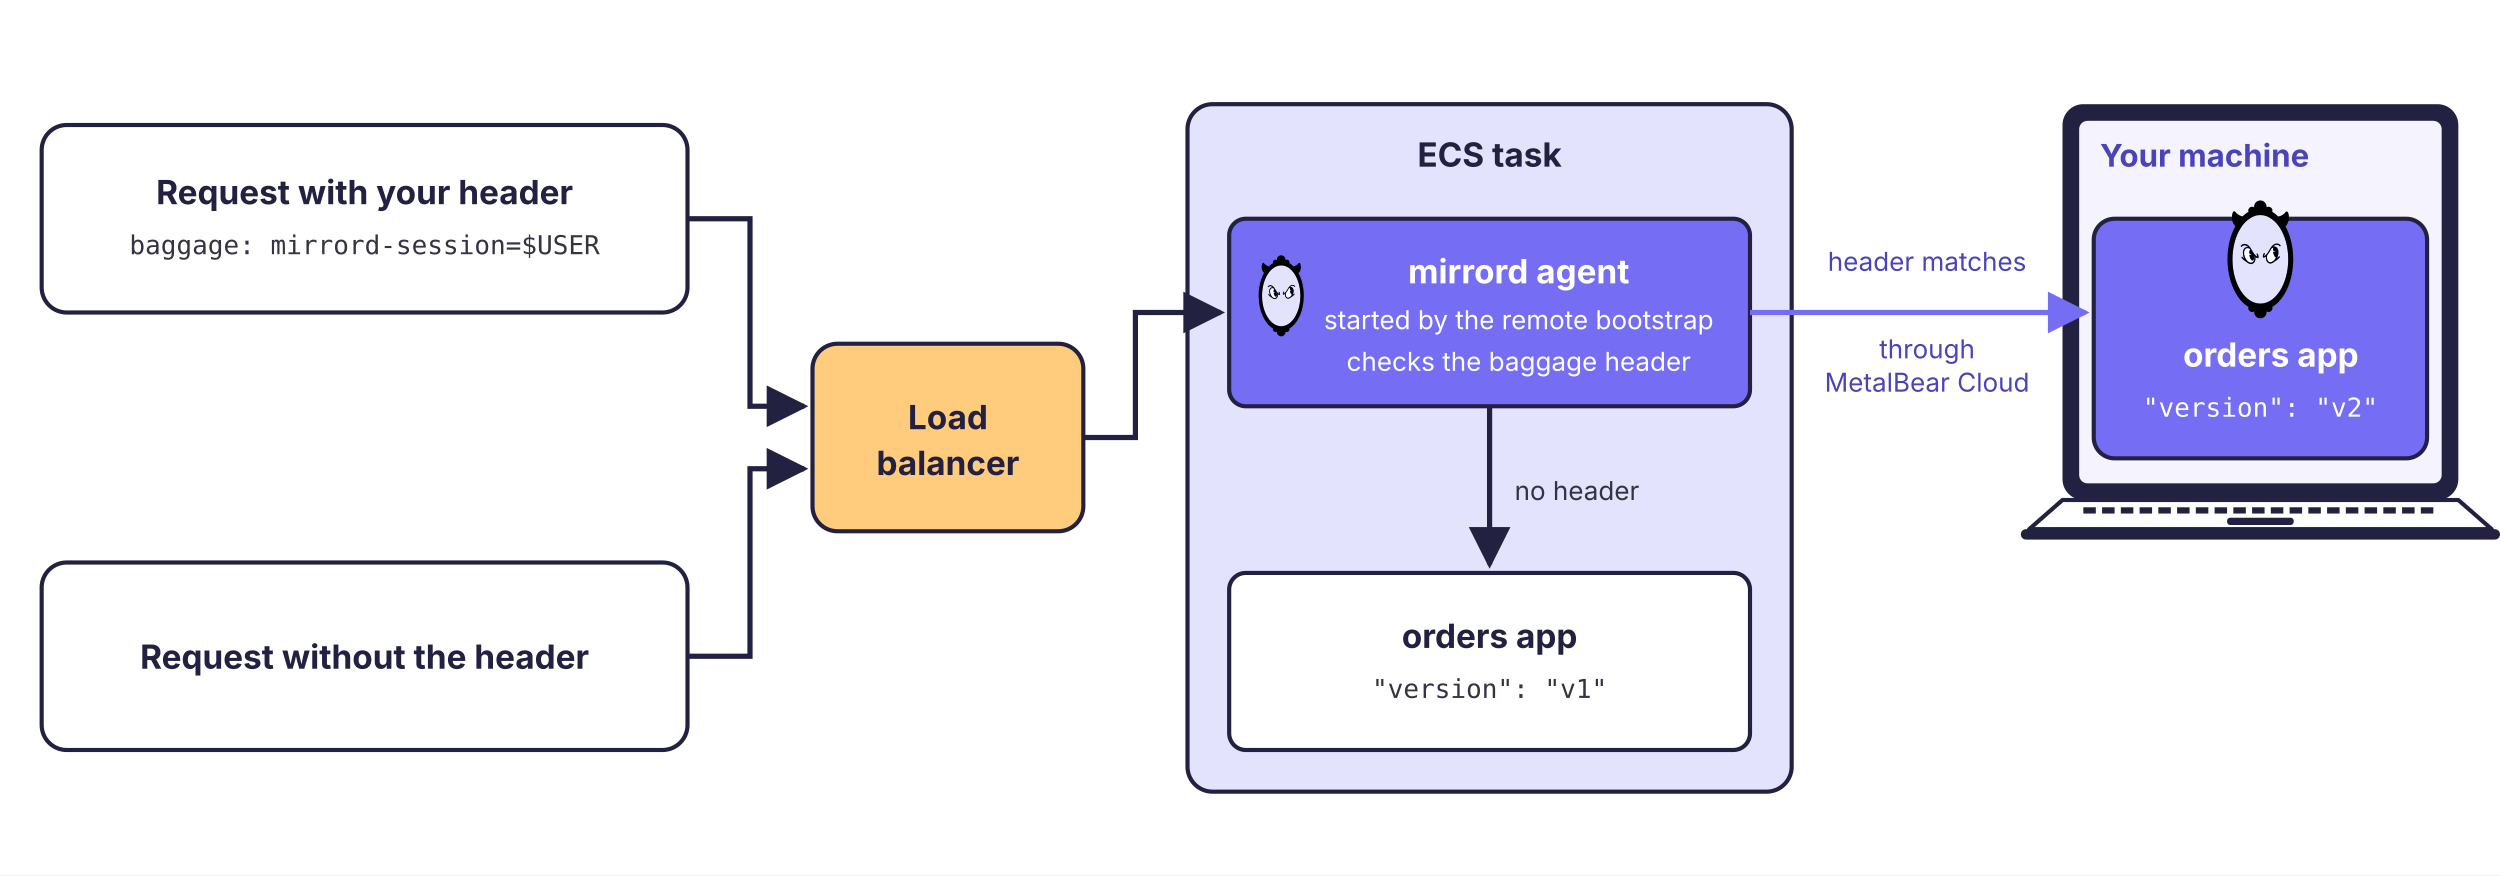
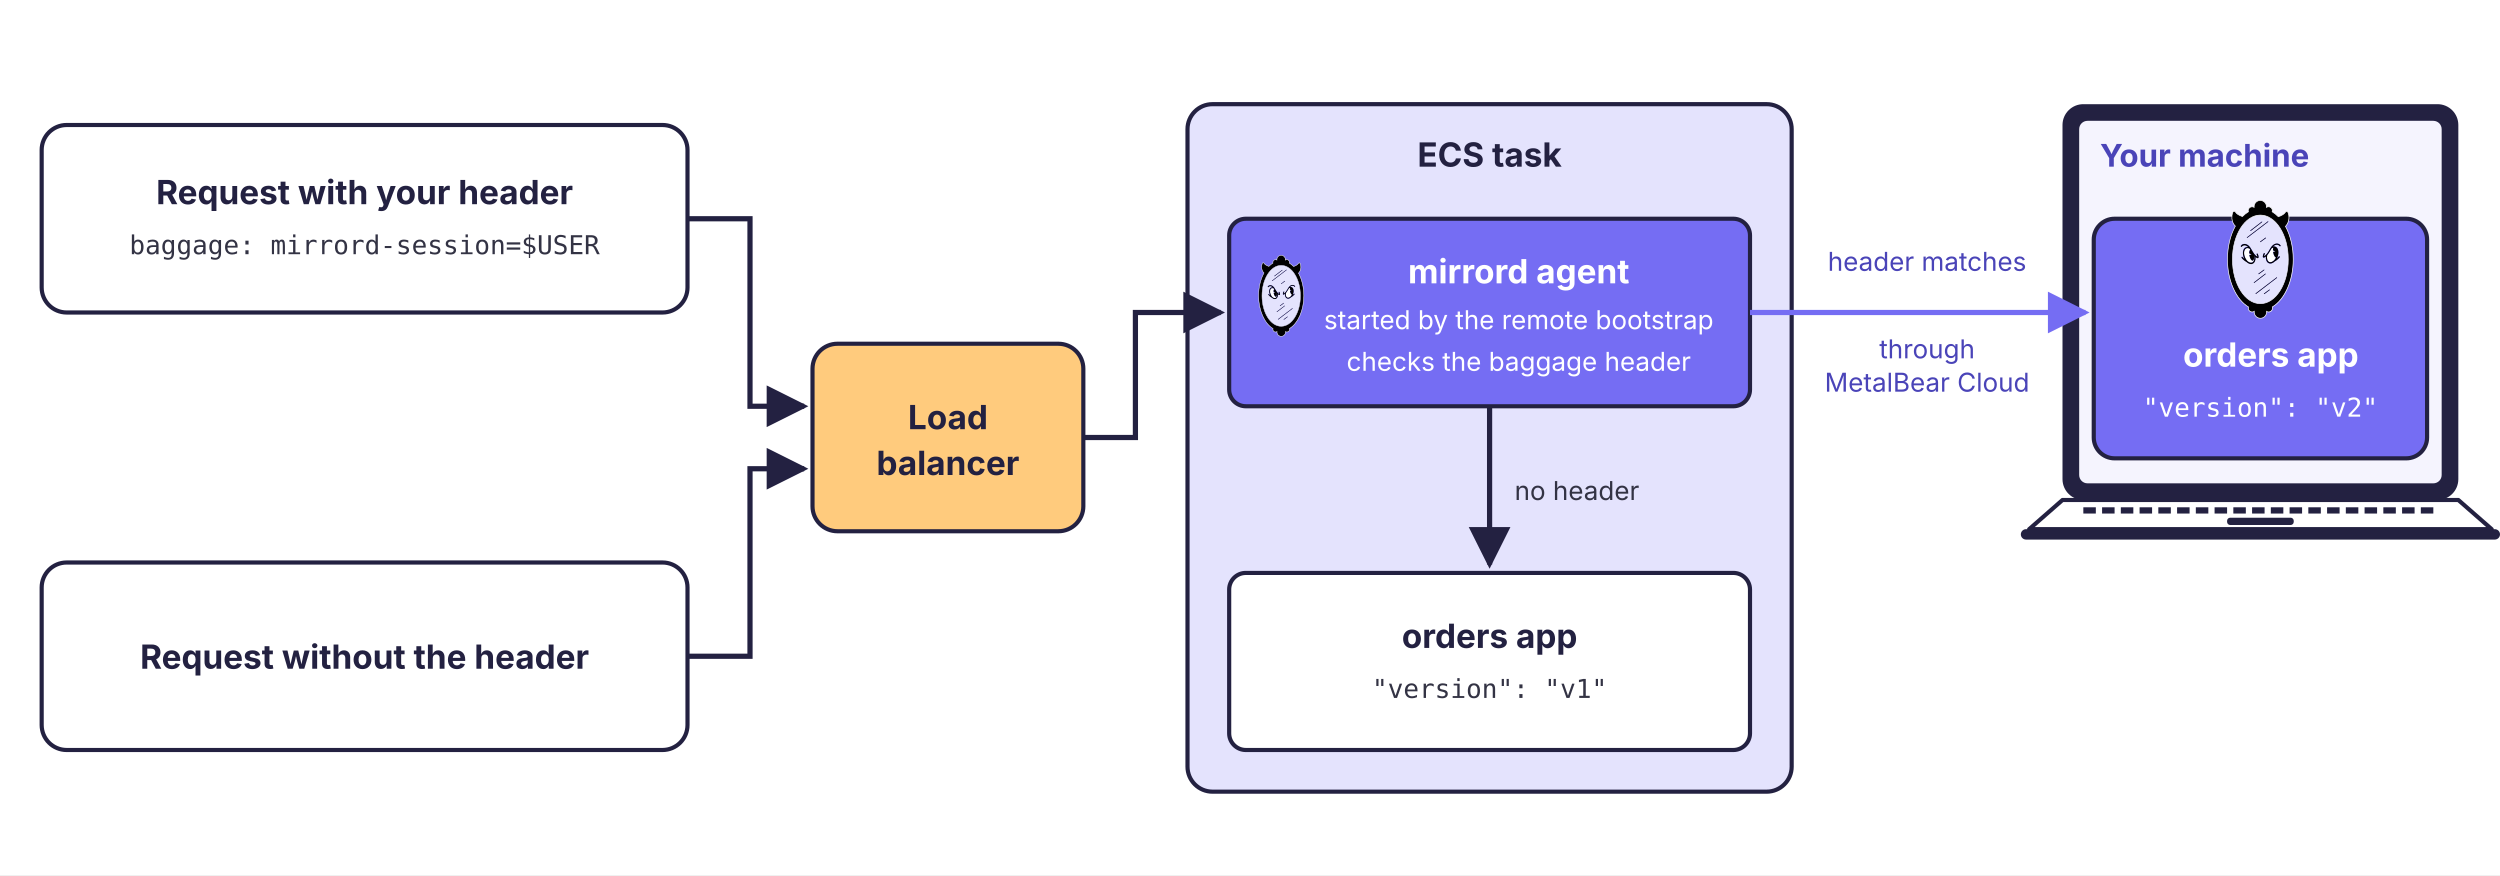
<svg xmlns="http://www.w3.org/2000/svg" viewBox="0 0 1200 420" width="1200" height="420" font-family="Inter, Helvetica, Arial, sans-serif" role="img" aria-labelledby="t d">
  <defs>
    <marker id="arrow" viewBox="0 0 10 10" refX="9" refY="5" markerWidth="8" markerHeight="8" orient="auto-start-reverse">
      <path d="M0 0 L10 5 L0 10 z" fill="#232141" />
    </marker>
    <marker id="arrow-purple" viewBox="0 0 10 10" refX="9" refY="5" markerWidth="8" markerHeight="8" orient="auto-start-reverse">
      <path d="M0 0 L10 5 L0 10 z" fill="#756DF3" />
    </marker>
    <symbol id="mirrord" viewBox="97 61 391 696">
      <path fill="#ffffff" d="M255.6,387c4.1,19.1-0.9,36.1-12,40.5c-8.2,3.2-17.8,0-26.5-8.2c-0.3-0.6-0.9-0.9-1.5-1.2c0,0,0,0-0.3-0.3 c-5.5-5.6-10.5-13.2-14-22c-4.7-11.5-6.1-23.2-4.4-33.5c1.8-9.4,6.1-16.1,12.8-18.8c5.5-2.3,12.5-1.5,19.3,2.6 c1.5,2.3,2.6,4.4,3.8,6.2c-4.1,2.6-6.4,10.3-6.4,20.3l3.2,1.8l11.1,6.5l-12.5,1.5h-0.9c0.3,1.2,0.3,2.3,0.6,3.5 c3.2,17.9,12,31.1,19,29.7c6.4-1.2,9.6-14.4,7.6-30.2C255.3,386.4,255.6,386.7,255.6,387z" />
      <path fill="#ffffff" d="M384,398.4c-3.2,6.8-7.3,12.3-12,17c0,0,0,0-0.3,0c-0.6,0.3-0.9,0.9-1.2,1.2c-8.7,7.9-18.4,11.5-26.5,8.2 c-11.1-4.7-16-21.4-12-40.5c1.5-1.8,3.2-3.8,4.7-5.6c5-6.5,9-13.2,12.8-20l1.2-2.1c1.2-1.8,2-3.8,3.2-5.6c1.2-2.1,2.6-4.4,4.4-7 c3.5-2.1,6.7-3.2,9.9-3.8c-2,4.7-2.3,10.3-2.3,15.3l3.2,1.8l11.1,6.5l-12.5,1.5h-0.9c0.3,1.2,0.3,2.3,0.6,3.8 C370.5,384.6,377.5,397,384,398.4z" />
-       <path fill="#E4E3FD" d="M405,391.7c-1.5-1.2-3.8-0.9-5,0.6c-3.2,4.1-7,7.9-11.1,11.5c1.2-2.3,2.6-5,3.5-7.6 c5.3-12.6,6.7-25.8,4.7-37.3c-2.3-12-8.2-20.6-16.9-24.1c-4.1-1.8-8.8-2.1-13.7-1.2c4.4-4.4,10.2-8.5,17.5-10 c8.2-1.5,16.6,1.5,20.4,7.3c1.2,1.5,3.2,2.1,5,0.9c1.5-1.2,2-3.2,0.9-4.7c-5.5-8.2-16.6-12.3-27.4-10c-11.1,2.1-19.3,9.7-24.2,15.6 c-2,2.3-3.8,5-5.5,7.3c-2,2.9-3.5,5.6-5,8.2c-1.2,2.1-2.3,3.8-3.2,5.6l-1.2,2.1c-3.8,6.5-7.6,13.2-12.3,19.1 c-5.8,7.6-11.7,12.9-18.4,16.7c0.6-5,2-9.7,4.4-14.1c0.9-1.8,0.3-3.8-1.5-4.7c-1.7-0.9-3.8-0.3-4.7,1.5c-2.9,5.6-4.7,11.5-5.3,17.6 c0,0.9-0.3,3.5,1.5,5.6c1.2,1.2,2.3,1.8,4.1,1.8c1.5,0,2.9-0.3,4.4-1.5c2.6-1.5,5.3-3.2,7.9-5.3c-1.7,18.5,5,34.1,17.5,39.3 c2.9,1.2,5.8,1.8,8.8,1.8c8.5,0,17.5-4.4,25.4-12c11.4-6.2,21.6-14.4,29.5-24.7C406.7,395.2,406.4,392.8,405,391.7z M292.1,149.1 c90.1,0,163.6,116.6,163.6,259.6s-73.5,259.6-163.6,259.6c-90.4,0-163.6-116.6-163.6-259.6S201.9,149.1,292.1,149.1z M280.1,399.6c1.8-2.1,1.5-4.7,1.5-5.6c-0.6-6.2-2.3-12.3-5-17.9c-0.9-1.8-2.9-2.3-4.7-1.5 c-1.8,0.9-2.3,2.9-1.5,4.7c2.3,4.4,3.8,9.4,4.4,14.1c-6.4-3.8-12.5-9.4-18.4-16.7c-4.7-6.2-8.8-12.9-12.3-19.1l-1.5-2.3 c-1.2-1.8-2-3.8-3.2-5.6c-1.5-2.3-2.9-5.3-5-8.2c0,0,0,0,0-0.3c-1.5-2.3-3.5-5-5.5-7.3c-5-5.9-13.1-13.2-24.2-15.6 c-10.8-2.1-21.9,2.1-27.4,10c-1.2,1.5-0.6,3.8,0.9,4.7c1.5,1.2,3.8,0.6,4.7-0.9c4.1-5.9,12.5-8.8,20.4-7.3 c7.3,1.5,13.1,5.9,17.5,10c-4.7-0.9-9.3-0.3-13.7,1.2c-8.8,3.5-14.6,12-16.9,24.1c-2,11.5-0.3,24.7,4.7,37.3 c1.2,2.6,2.3,5.3,3.5,7.6c-4.1-3.5-7.9-7.3-11.1-11.5c-1.2-1.5-3.5-1.8-5-0.6c-1.5,1.2-1.8,3.5-0.6,5c8.2,10,18.4,18.5,29.5,24.7 c7.9,7.6,16.9,11.7,25.7,11.7c2.9,0,6.1-0.6,8.8-1.8c12.5-5.3,19-20.6,17.5-39.3c2.6,2.1,5,3.8,7.9,5.3c1.5,0.9,2.9,1.2,4.4,1.2 C277.8,401.4,279.2,400.8,280.1,399.6z" />
+       <path fill="#E4E3FD" d="M405,391.7c-1.5-1.2-3.8-0.9-5,0.6c-3.2,4.1-7,7.9-11.1,11.5c1.2-2.3,2.6-5,3.5-7.6 c5.3-12.6,6.7-25.8,4.7-37.3c-2.3-12-8.2-20.6-16.9-24.1c-4.1-1.8-8.8-2.1-13.7-1.2c4.4-4.4,10.2-8.5,17.5-10 c8.2-1.5,16.6,1.5,20.4,7.3c1.2,1.5,3.2,2.1,5,0.9c1.5-1.2,2-3.2,0.9-4.7c-5.5-8.2-16.6-12.3-27.4-10c-11.1,2.1-19.3,9.7-24.2,15.6 c-2,2.3-3.8,5-5.5,7.3c-2,2.9-3.5,5.6-5,8.2c-1.2,2.1-2.3,3.8-3.2,5.6l-1.2,2.1c-3.8,6.5-7.6,13.2-12.3,19.1 c-5.8,7.6-11.7,12.9-18.4,16.7c0.6-5,2-9.7,4.4-14.1c0.9-1.8,0.3-3.8-1.5-4.7c-1.7-0.9-3.8-0.3-4.7,1.5c-2.9,5.6-4.7,11.5-5.3,17.6 c0,0.9-0.3,3.5,1.5,5.6c1.2,1.2,2.3,1.8,4.1,1.8c1.5,0,2.9-0.3,4.4-1.5c2.6-1.5,5.3-3.2,7.9-5.3c-1.7,18.5,5,34.1,17.5,39.3 c2.9,1.2,5.8,1.8,8.8,1.8c8.5,0,17.5-4.4,25.4-12c11.4-6.2,21.6-14.4,29.5-24.7C406.7,395.2,406.4,392.8,405,391.7z M292.1,149.1 c90.1,0,163.6,116.6,163.6,259.6s-73.5,259.6-163.6,259.6c-90.4,0-163.6-116.6-163.6-259.6S201.9,149.1,292.1,149.1z M389.5,517.3 c0.9-0.6,0.9-1.8,0.3-2.3c-0.6-0.9-1.8-0.9-2.3-0.3l-122.5,93.7c-0.9,0.6-0.9,1.8-0.3,2.3c0.3,0.3,0.9,0.6,1.5,0.6 c0.3,0,0.9,0,1.2-0.3L389.5,517.3z M346.9,589c0.9-0.6,0.9-1.8,0.3-2.3c-0.6-0.9-1.8-0.9-2.3-0.3l-31.2,23.2 c-0.9,0.6-0.9,1.8-0.3,2.3c0.3,0.6,0.9,0.9,1.5,0.9c0.3,0,0.6-0.3,0.9-0.3L346.9,589z M338.2,189.1c0.9-0.6,0.9-1.8,0.3-2.3 c-0.6-0.9-1.8-0.9-2.3-0.3l-122.5,93.4c-0.9,0.6-0.9,1.8-0.3,2.3c0.3,0.3,0.9,0.6,1.5,0.6c0.3,0,0.9,0,0.9-0.3L338.2,189.1z M324.4,284.5c0.9-0.6,0.9-1.8,0.3-2.3c-0.6-0.9-1.7-0.9-2.3-0.3l-31.2,22.9c-0.9,0.6-0.9,1.8-0.3,2.3c0.3,0.6,0.9,0.6,1.5,0.6 c0.3,0,0.6,0,0.9-0.3L324.4,284.5z M322.7,495.9c0.9-0.6,0.9-1.8,0.3-2.3c-0.6-0.9-1.8-0.9-2.3-0.3l-66.2,50.8 c-0.9,0.6-0.9,1.8-0.3,2.3c0.3,0.3,0.9,0.6,1.5,0.6c0.3,0,0.6,0,0.9-0.3L322.7,495.9z M314.8,472.4c0.9-0.6,0.9-1.8,0.3-2.3 c-0.6-0.9-1.8-0.9-2.3-0.3L281.6,493c-0.9,0.6-0.9,1.8-0.3,2.3c0.3,0.6,0.9,0.9,1.5,0.9c0.3,0,0.9-0.3,0.9-0.3L314.8,472.4z M302.3,190.5c0.9-0.6,0.9-1.8,0.3-2.3c-0.6-0.9-1.7-0.9-2.3-0.3L234,239c-0.9,0.6-0.9,1.8-0.3,2.3c0.3,0.3,0.9,0.6,1.5,0.6 c0.3,0,0.9,0,1.2-0.3L302.3,190.5z M280.1,399.6c1.8-2.1,1.5-4.7,1.5-5.6c-0.6-6.2-2.3-12.3-5-17.9c-0.9-1.8-2.9-2.3-4.7-1.5 c-1.8,0.9-2.3,2.9-1.5,4.7c2.3,4.4,3.8,9.4,4.4,14.1c-6.4-3.8-12.5-9.4-18.4-16.7c-4.7-6.2-8.8-12.9-12.3-19.1l-1.5-2.3 c-1.2-1.8-2-3.8-3.2-5.6c-1.5-2.3-2.9-5.3-5-8.2c0,0,0,0,0-0.3c-1.5-2.3-3.5-5-5.5-7.3c-5-5.9-13.1-13.2-24.2-15.6 c-10.8-2.1-21.9,2.1-27.4,10c-1.2,1.5-0.6,3.8,0.9,4.7c1.5,1.2,3.8,0.6,4.7-0.9c4.1-5.9,12.5-8.8,20.4-7.3 c7.3,1.5,13.1,5.9,17.5,10c-4.7-0.9-9.3-0.3-13.7,1.2c-8.8,3.5-14.6,12-16.9,24.1c-2,11.5-0.3,24.7,4.7,37.3 c1.2,2.6,2.3,5.3,3.5,7.6c-4.1-3.5-7.9-7.3-11.1-11.5c-1.2-1.5-3.5-1.8-5-0.6c-1.5,1.2-1.8,3.5-0.6,5c8.2,10,18.4,18.5,29.5,24.7 c7.9,7.6,16.9,11.7,25.7,11.7c2.9,0,6.1-0.6,8.8-1.8c12.5-5.3,19-20.6,17.5-39.3c2.6,2.1,5,3.8,7.9,5.3c1.5,0.9,2.9,1.2,4.4,1.2 C277.8,401.4,279.2,400.8,280.1,399.6z" />
      <path d="M439.4,215.2c29.5,54,45.5,122.4,45.5,193.8c0,123.6-49,234.9-122.8,279.2c0.6,2.1,1.2,4.4,1.2,6.8 c0,12.3-10.2,22.6-22.5,22.6c-4.4,0-8.8-1.2-12.3-3.5c0.3,1.2,0.3,2.6,0.3,3.8c0,20.3-16.3,36.7-36.5,36.7s-36.5-16.4-36.5-36.7 c0-1.2,0-2.6,0.3-3.8c-3.5,2.3-7.9,3.5-12.3,3.5c-12.3,0-22.5-10-22.5-22.6c0-2.3,0.3-4.7,1.2-6.8C148.6,643.6,99.3,532.3,99.3,409 c0-71.9,16.3-140.9,46.4-195.3c-1.5-0.9-2.3-2.1-3.5-3.2c-9.9-11.2-15.5-26.4-16.9-42.6c-0.6-11.5,0.9-23.2,5-33.8 c0.6-1.8,2.6-6.8,7.6-7.3c5.3-0.6,8.5,3.8,11.4,7.9c1.2,1.5,2.3,2.9,2.9,3.8c5.5,5.3,12.5,9.7,21.6,13.8c4.4,2.1,9,3.8,13.4,5.3 c11.1-11.2,22.8-20.6,35-27.9c-0.6-2.3-1.2-4.4-1.2-6.8c0-12.3,10.2-22.6,22.5-22.6c4.4,0,8.8,1.2,12.3,3.5c0-1.2-0.3-2.6-0.3-3.8 c0-20.3,16.3-36.7,36.5-36.7c20.1,0,36.5,16.4,36.5,36.7c0,1.2,0,2.6-0.3,3.8c3.5-2.3,7.9-3.5,12.3-3.5c12.5,0,22.5,10.3,22.5,22.6 c0,2.3-0.3,4.7-1.2,6.8c12.5,7.6,24.8,17.3,36.2,29.1c4.7-1.5,9-3.2,13.7-5.3c9-4.1,16-8.5,21.6-13.8c0.9-0.9,2-2.3,2.9-3.8 c2.9-4.1,6.1-8.5,11.4-7.9c5,0.6,7,5.6,7.6,7.3c4.1,10.6,5.5,22.3,4.7,33.8c-1.2,15.9-7,31.4-16.9,42.6 C442.3,212.6,441.1,214,439.4,215.2z M455.7,409c0-143.3-73.5-259.6-163.6-259.6c-90.4,0-163.6,116.6-163.6,259.6 c0,143,73.5,259.6,163.6,259.6C382.5,668.6,455.7,552,455.7,409z" />
+       <path fill="#ffffff" d="M292.4,756.6c-21.2,0-38.5-17.4-38.5-38.7c0-0.1,0-0.2,0-0.3c-3,1.3-6.5,2-10,2c-13.5,0-24.5-11-24.5-24.6 c0-2.2,0.2-4.2,0.7-5.9c-36.1-22.2-66.8-60.3-88.9-110.2C109,528.5,97.3,469.7,97.3,409c0-71.5,16.3-140.6,45.8-194.7 c-0.6-0.5-1.1-1-1.5-1.5c-0.3-0.3-0.5-0.6-0.8-0.8l-0.1-0.1c-9.7-10.9-15.9-26.4-17.4-43.7c-0.6-12.5,1.1-24.4,5.1-34.7 c0.8-2.3,3.2-7.9,9.2-8.6c6.5-0.7,10.4,4.7,13.2,8.7c1.1,1.4,2.2,2.8,2.9,3.7c5.3,5,11.9,9.2,20.9,13.3c3.5,1.7,7.6,3.3,12.1,4.8 c10.7-10.7,21.9-19.6,33.2-26.5c-0.5-1.9-0.9-3.7-0.9-5.8c0-13.3,11.2-24.6,24.5-24.6c3.5,0,6.9,0.7,10,2c0-0.1,0-0.2,0-0.3 c0-21.3,17.3-38.7,38.5-38.7c21.2,0,38.5,17.4,38.5,38.7c0,0.1,0,0.2,0,0.3c3-1.3,6.5-2,10-2c13.5,0,24.5,11,24.5,24.6 c0,2.2-0.2,4.2-0.7,5.9c12.2,7.6,23.8,16.9,34.3,27.6c3.7-1.2,7.6-2.7,12.3-4.8c9-4.1,15.7-8.4,21-13.4c0.7-0.7,1.8-2,2.6-3.4 l0.1-0.1c2.8-4,6.7-9.5,13.2-8.8c6,0.7,8.5,6.3,9.3,8.7c4,10.4,5.7,22.4,4.8,34.5c-1.2,16.6-7.5,32.4-17.2,43.5c-0.4,1-1.3,2-2.4,3 c29,53.9,44.9,122.4,44.9,193.3c0,60.9-11.7,119.7-33.9,170.2c-22,49.9-52.6,87.9-88.6,110c0.5,1.9,0.8,3.8,0.8,5.8 c0,13.3-11.2,24.6-24.5,24.6c-3.5,0-6.9-0.7-10-2c0,0.1,0,0.2,0,0.3C330.8,739.2,313.6,756.6,292.4,756.6z M259.4,709.5l-1.2,5 c-0.2,0.9-0.2,2.3-0.2,3.3c0,19.1,15.5,34.7,34.5,34.7s34.5-15.6,34.5-34.7c0-1.1,0-2.4-0.2-3.3l-1.2-5l4.3,2.9 c3.1,2.1,7,3.2,11.1,3.2c11.1,0,20.5-9.4,20.5-20.6c0-2.1-0.5-4.2-1.1-6.2l-0.4-1.5l1.3-0.8c72.9-43.8,121.8-155.3,121.8-277.5 c0-70.8-16.1-139.3-45.3-192.8l-0.9-1.6l1.5-1c1.6-1.1,2.3-2.2,2.4-2.5l0.1-0.4l0.3-0.3c9.3-10.4,15.2-25.5,16.4-41.4 c0.9-11.6-0.7-22.9-4.5-32.9c-0.6-1.7-2.3-5.6-6-6.1c-3.8-0.4-6.3,2.6-9.5,7c-0.9,1.5-2.1,3-3.2,4.1c-5.7,5.4-12.7,9.9-22.2,14.2 c-5.4,2.4-9.7,4-13.9,5.4l-1.2,0.4l-0.9-0.9c-10.9-11.3-23-21-35.8-28.8l-1.5-0.9l0.7-1.6c0.7-1.6,1-3.5,1-6 c0-11.4-9.2-20.6-20.5-20.6c-4.1,0-8.1,1.1-11.1,3.2l-4.3,2.9l1.2-5c0.2-0.9,0.2-2.3,0.2-3.3c0-19.1-15.5-34.7-34.5-34.7 c-19,0-34.5,15.6-34.5,34.7c0,0.5,0.1,1.1,0.1,1.7c0.1,0.7,0.2,1.4,0.2,2.1v3.8l-3.1-2.1c-3.1-2.1-7-3.2-11.1-3.2 c-11.1,0-20.5,9.4-20.5,20.6c0,1.9,0.4,3.6,0.9,5.6l0.5,2.1l-1.3,0.8c-11.8,7.1-23.5,16.4-34.6,27.6l-0.9,0.9l-1.2-0.4 c-5.1-1.7-9.7-3.5-13.6-5.4c-9.5-4.3-16.5-8.8-22.1-14.2l-0.2-0.2l-0.1-0.2c-0.5-0.8-1.7-2.2-2.8-3.6l-0.1-0.1 c-3.1-4.4-5.7-7.5-9.5-7.1c-3.7,0.4-5.4,4.3-5.9,6c-3.8,9.8-5.5,21.2-4.9,33c1.5,16.4,7.3,31.1,16.4,41.3c0.3,0.3,0.6,0.6,0.9,0.9 c0.7,0.8,1.4,1.5,2.2,2l1.6,1l-0.9,1.7c-29.7,53.8-46.1,122.8-46.1,194.3c0,121.9,49.2,233.4,122.4,277.5l1.5,0.9l-0.7,1.6 c-0.7,1.6-1,3.5-1,6c0,11.4,9.2,20.6,20.5,20.6c4.1,0,8.1-1.1,11.1-3.2L259.4,709.5z M292.1,670.6c-91.3,0-165.6-117.3-165.6-261.6 s74.3-261.6,165.6-261.6c91.3,0,165.6,117.3,165.6,261.6S383.4,670.6,292.1,670.6z M292.1,151.4c-89.1,0-161.6,115.5-161.6,257.6 c0,68.8,16.9,133.5,47.7,182.3c30.6,48.5,71,75.2,113.9,75.2c89.1,0,161.6-115.5,161.6-257.6C453.7,267,381.2,151.4,292.1,151.4z" />
+       <path d="M344.9,586.3c0.9-0.6,1.7-0.3,2.3,0.3c0.6,0.9,0.3,1.8-0.3,2.3l-31.2,23.2c-0.3,0.3-0.6,0.3-0.9,0.3 c-0.6,0-1.2-0.3-1.5-0.9c-0.6-0.9-0.3-1.8,0.3-2.3L344.9,586.3z" />
      <path d="M372,415.5c4.4-4.4,8.5-10.3,12-17c-6.4-1.8-13.4-13.8-16.3-29.7c-0.3-1.2-0.6-2.3-0.6-3.8h0.9l12.5-1.5l-11.1-6.5 l-3.2-1.8c0-5,0.3-10.6,2.3-15.3c-3.2,0.6-6.7,1.8-9.9,3.8c-1.8,2.3-3.2,5-4.4,7c-1.2,2.1-2.3,3.8-3.2,5.6l-1.2,2.1 c-3.8,6.5-7.9,13.5-12.8,20c-1.5,2.1-3.2,3.8-4.7,5.6c-4.1,19.1,0.9,35.8,12,40.5c8.2,3.2,17.8-0.3,26.5-8.2 C370.8,416.3,371.4,415.8,372,415.5z M410.5,326.8c1.2,1.5,0.9,3.8-0.9,4.7c-1.5,1.2-3.8,0.9-5-0.9c-4.1-5.9-12.5-8.8-20.4-7.3 c-7.3,1.5-13.1,5.9-17.5,10c4.7-0.9,9.3-0.3,13.7,1.2c8.8,3.5,14.9,12,16.9,24.1c2,11.5,0.3,24.7-4.7,37.3 c-1.2,2.6-2.3,5.3-3.5,7.6c4.1-3.5,7.9-7.3,11.1-11.5c1.2-1.5,3.5-1.8,5-0.6c1.5,1.2,1.7,3.5,0.6,5c-8.2,10.3-18.4,18.5-29.5,24.7 c-7.9,7.6-16.9,12-25.4,12c-3.2,0-6.1-0.6-8.8-1.8c-12.5-5.3-19-20.6-17.5-39.3c-2.6,2.1-5.3,3.8-7.9,5.3c-1.5,0.9-3.2,1.5-4.4,1.5 c-1.5,0-2.9-0.6-4.1-1.8c-1.7-2.1-1.5-4.7-1.5-5.6c0.6-6.2,2.3-12,5.3-17.6c0.9-1.8,2.9-2.3,4.7-1.5c1.8,0.9,2.3,2.9,1.5,4.7 c-2.3,4.4-3.8,9.4-4.4,14.1c6.4-3.8,12.5-9.4,18.4-16.7c4.7-6.2,8.8-12.6,12.3-19.1l1.2-2.1c1.2-2.1,2.3-3.8,3.2-5.6 c1.5-2.3,2.9-5.3,5-8.2c1.8-2.3,3.5-5,5.5-7.3c5-5.9,13.4-13.2,24.2-15.6C393.9,314.5,405,318.6,410.5,326.8z" />
+       <path d="M324.4,284.5l-31.5,23.2c-0.3,0.3-0.6,0.3-0.9,0.3c-0.6,0-1.2-0.3-1.5-0.6c-0.6-0.9-0.3-1.8,0.3-2.3l31.2-23.2 c0.9-0.6,1.7-0.3,2.3,0.3C325.6,282.7,325.3,283.9,324.4,284.5z" />
+       <path d="M312.8,469.5c0.9-0.6,1.8-0.3,2.3,0.3c0.6,0.9,0.3,1.8-0.3,2.3l-31.2,23.2c-0.3,0.3-0.6,0.3-0.9,0.3 c-0.6,0-1.2-0.3-1.5-0.9c-0.6-0.9-0.3-1.8,0.3-2.3L312.8,469.5z" />
+       <path d="M387.5,514.7c0.9-0.6,1.8-0.3,2.3,0.3c0.6,0.9,0.3,1.8-0.3,2.3L267,611c-0.3,0.3-0.6,0.3-1.2,0.3c-0.6,0-1.2-0.3-1.5-0.6 c-0.6-0.9-0.6-1.8,0.3-2.3L387.5,514.7z" />
+       <path d="M320.7,493c0.9-0.6,1.8-0.3,2.3,0.3c0.6,0.9,0.6,1.8-0.3,2.3l-66.2,51.1c-0.3,0.3-0.6,0.3-0.9,0.3c-0.6,0-1.2-0.3-1.5-0.6 c-0.6-0.9-0.6-1.8,0.3-2.3L320.7,493z" />
+       <path d="M300.2,187.9c0.9-0.6,1.7-0.3,2.3,0.3c0.6,0.9,0.6,1.8-0.3,2.3l-65.9,51.1c-0.3,0.3-0.6,0.3-1.2,0.3 c-0.6,0-0.9-0.3-1.5-0.6c-0.6-0.9-0.3-1.8,0.3-2.3L300.2,187.9z" />
+       <path d="M213.6,279.8l122.5-93.7c0.6-0.6,1.8-0.3,2.3,0.3c0.6,0.9,0.3,1.8-0.3,2.3l-122.5,93.7c-0.3,0.3-0.6,0.3-0.9,0.3 c-0.6,0-1.2-0.3-1.5-0.6C212.7,281.6,212.7,280.4,213.6,279.8z" />
      <path d="M243.9,427.5c11.1-4.4,16-21.4,12-40.5c-0.3-0.3-0.6-0.6-0.9-0.9c2,15.9-1.2,29.1-7.6,30.2c-7.3,1.5-15.8-12-19-29.7 c-0.3-1.2-0.3-2.3-0.6-3.5h0.9l12.5-1.5l-11.1-6.5l-3.2-1.8c0-10,2.3-17.6,6.4-20.3c-1.2-2.1-2.3-4.1-3.8-6.2 c-7-4.1-13.7-5-19.3-2.6c-6.4,2.6-11.1,9.4-12.8,18.8c-1.8,10-0.3,22,4.4,33.5c3.5,8.8,8.5,16.4,14,22c0,0,0.3,0,0.3,0.3 c0.6,0.3,1.2,0.9,1.5,1.2C225.9,427.2,235.8,430.7,243.9,427.5z M204.9,319.1c11.1,2.1,19.3,9.7,24.2,15.6c2,2.3,3.8,5,5.5,7.3 c0,0,0,0,0,0.3c2,2.9,3.5,5.6,5,8.2c1.2,1.8,2,3.5,3.2,5.6l1.5,2.3c3.8,6.5,7.6,12.9,12.3,19.1c5.8,7.3,11.7,12.9,18.4,16.7 c-0.6-5-2-9.7-4.4-14.1c-0.9-1.8-0.3-3.8,1.5-4.7c1.8-0.9,3.8-0.3,4.7,1.5c2.9,5.6,4.7,11.5,5,17.9c0,0.9,0.3,3.5-1.5,5.6 c-1.2,1.2-2.6,1.8-4.1,1.8c-1.5,0-2.9-0.6-4.4-1.2c-2.6-1.5-5.3-3.2-7.9-5.3c1.7,18.5-5,34.1-17.5,39.3c-2.9,1.2-5.8,1.8-8.8,1.8 c-8.5,0-17.5-4.4-25.7-11.7c-11.4-6.2-21.6-14.7-29.5-24.7c-1.2-1.5-0.9-3.8,0.6-5c1.5-1.2,3.8-0.9,5,0.6c3.2,4.1,7,7.9,11.1,11.5 c-1.2-2.3-2.6-5-3.5-7.6c-5-12.6-6.7-25.8-4.7-37.3c2-12,8.2-20.6,16.9-24.1c4.1-1.8,8.8-2.1,13.7-1.2c-4.4-4.4-10.2-8.8-17.5-10 c-8.2-1.5-16.6,1.5-20.4,7.3c-1.2,1.5-3.2,2.1-4.7,0.9c-1.5-1.2-2-3.2-0.9-4.7C183,320.9,194.1,317.1,204.9,319.1z" />
    </symbol>
  </defs>
  <rect x="0" y="0" width="1200" height="420" fill="#ffffff" />
  <rect x="20" y="60" width="310" height="90" rx="12" fill="#ffffff" stroke="#232141" stroke-width="2" />
  <text x="175" y="98" font-size="16" font-weight="700" fill="#232141" text-anchor="middle">Request with your header</text>
  <text x="175" y="122" font-size="12.5" font-family="Menlo, Consolas, monospace" fill="#333344" text-anchor="middle">baggage: mirrord-session=$USER</text>
  <rect x="20" y="270" width="310" height="90" rx="12" fill="#ffffff" stroke="#232141" stroke-width="2" />
  <text x="175" y="321" font-size="16" font-weight="700" fill="#232141" text-anchor="middle">Request without the header</text>
  <rect x="390" y="165" width="130" height="90" rx="12" fill="#FFCB7D" stroke="#232141" stroke-width="2" />
  <text x="455" y="206" font-size="16" font-weight="700" fill="#232141" text-anchor="middle">Load</text>
  <text x="455" y="228" font-size="16" font-weight="700" fill="#232141" text-anchor="middle">balancer</text>
  <rect x="570" y="50" width="290" height="330" rx="12" fill="#E4E3FD" stroke="#232141" stroke-width="2" />
  <text x="715" y="80" font-size="16" font-weight="700" fill="#232141" text-anchor="middle">ECS task</text>
  <rect x="590" y="105" width="250" height="90" rx="8" fill="#756DF3" stroke="#232141" stroke-width="2" />
  <use href="#mirrord" x="604" y="122" width="22" height="40" />
  <text x="729" y="136" font-size="16" font-weight="700" fill="#ffffff" text-anchor="middle">mirrord agent</text>
  <text x="729" y="158" font-size="12.5" fill="#ffffff" text-anchor="middle">started by the remote bootstrap</text>
  <text x="729" y="178" font-size="12.5" fill="#ffffff" text-anchor="middle">checks the baggage header</text>
  <rect x="590" y="275" width="250" height="85" rx="8" fill="#ffffff" stroke="#232141" stroke-width="2" />
  <text x="715" y="311" font-size="16" font-weight="700" fill="#232141" text-anchor="middle">orders app</text>
  <text x="715" y="335" font-size="12.5" font-family="Menlo, Consolas, monospace" fill="#333344" text-anchor="middle">"version": "v1"</text>
  <text x="727" y="240" font-size="12.5" fill="#333344">no header</text>
  <rect x="990" y="50" width="190" height="190" rx="10" fill="#232141" />
  <rect x="998" y="58" width="174" height="174" rx="4" fill="#F5F4FE" />
  <path d="M990 240 H1180 L1196 254 H974 Z" fill="#ffffff" stroke="#232141" stroke-width="2" stroke-linejoin="round" />
  <line x1="1000" y1="245" x2="1170" y2="245" stroke="#232141" stroke-width="3" stroke-dasharray="6 3" />
  <rect x="1069" y="248.5" width="32" height="3.5" rx="1.5" fill="#232141" />
  <rect x="970" y="254" width="230" height="5" rx="2.5" fill="#232141" />
  <text x="1008" y="80" font-size="15" font-weight="700" fill="#4a44b8">Your machine</text>
  <rect x="1005" y="105" width="160" height="115" rx="10" fill="#756DF3" stroke="#232141" stroke-width="2" />
  <use href="#mirrord" x="1069.0" y="96.0" width="32.0" height="57.0" />
  <text x="1090.0" y="176" font-size="16" font-weight="700" fill="#ffffff" text-anchor="middle">orders app</text>
  <text x="1085" y="200" font-size="12.5" font-family="Menlo, Consolas, monospace" fill="#ffffff" text-anchor="middle">"version": "v2"</text>
  <text x="925" y="130" font-size="12.5" fill="#4a44b8" text-anchor="middle">header matches</text>
  <text x="925" y="172" font-size="12.5" fill="#4a44b8" text-anchor="middle">through</text>
  <text x="925" y="188" font-size="12.5" fill="#4a44b8" text-anchor="middle">MetalBear Cloud</text>
  <polyline points="330,105 360,105 360,195 386,195" fill="none" stroke="#232141" stroke-width="2.5" marker-end="url(#arrow)" />
  <polyline points="330,315 360,315 360,225 386,225" fill="none" stroke="#232141" stroke-width="2.5" marker-end="url(#arrow)" />
  <polyline points="520,210 545,210 545,150 586,150" fill="none" stroke="#232141" stroke-width="2.5" marker-end="url(#arrow)" />
  <line x1="715" y1="195" x2="715" y2="271" stroke="#232141" stroke-width="2.5" marker-end="url(#arrow)" />
  <line x1="840" y1="150" x2="1001" y2="150" stroke="#756DF3" stroke-width="2.5" marker-end="url(#arrow-purple)" />
</svg>
